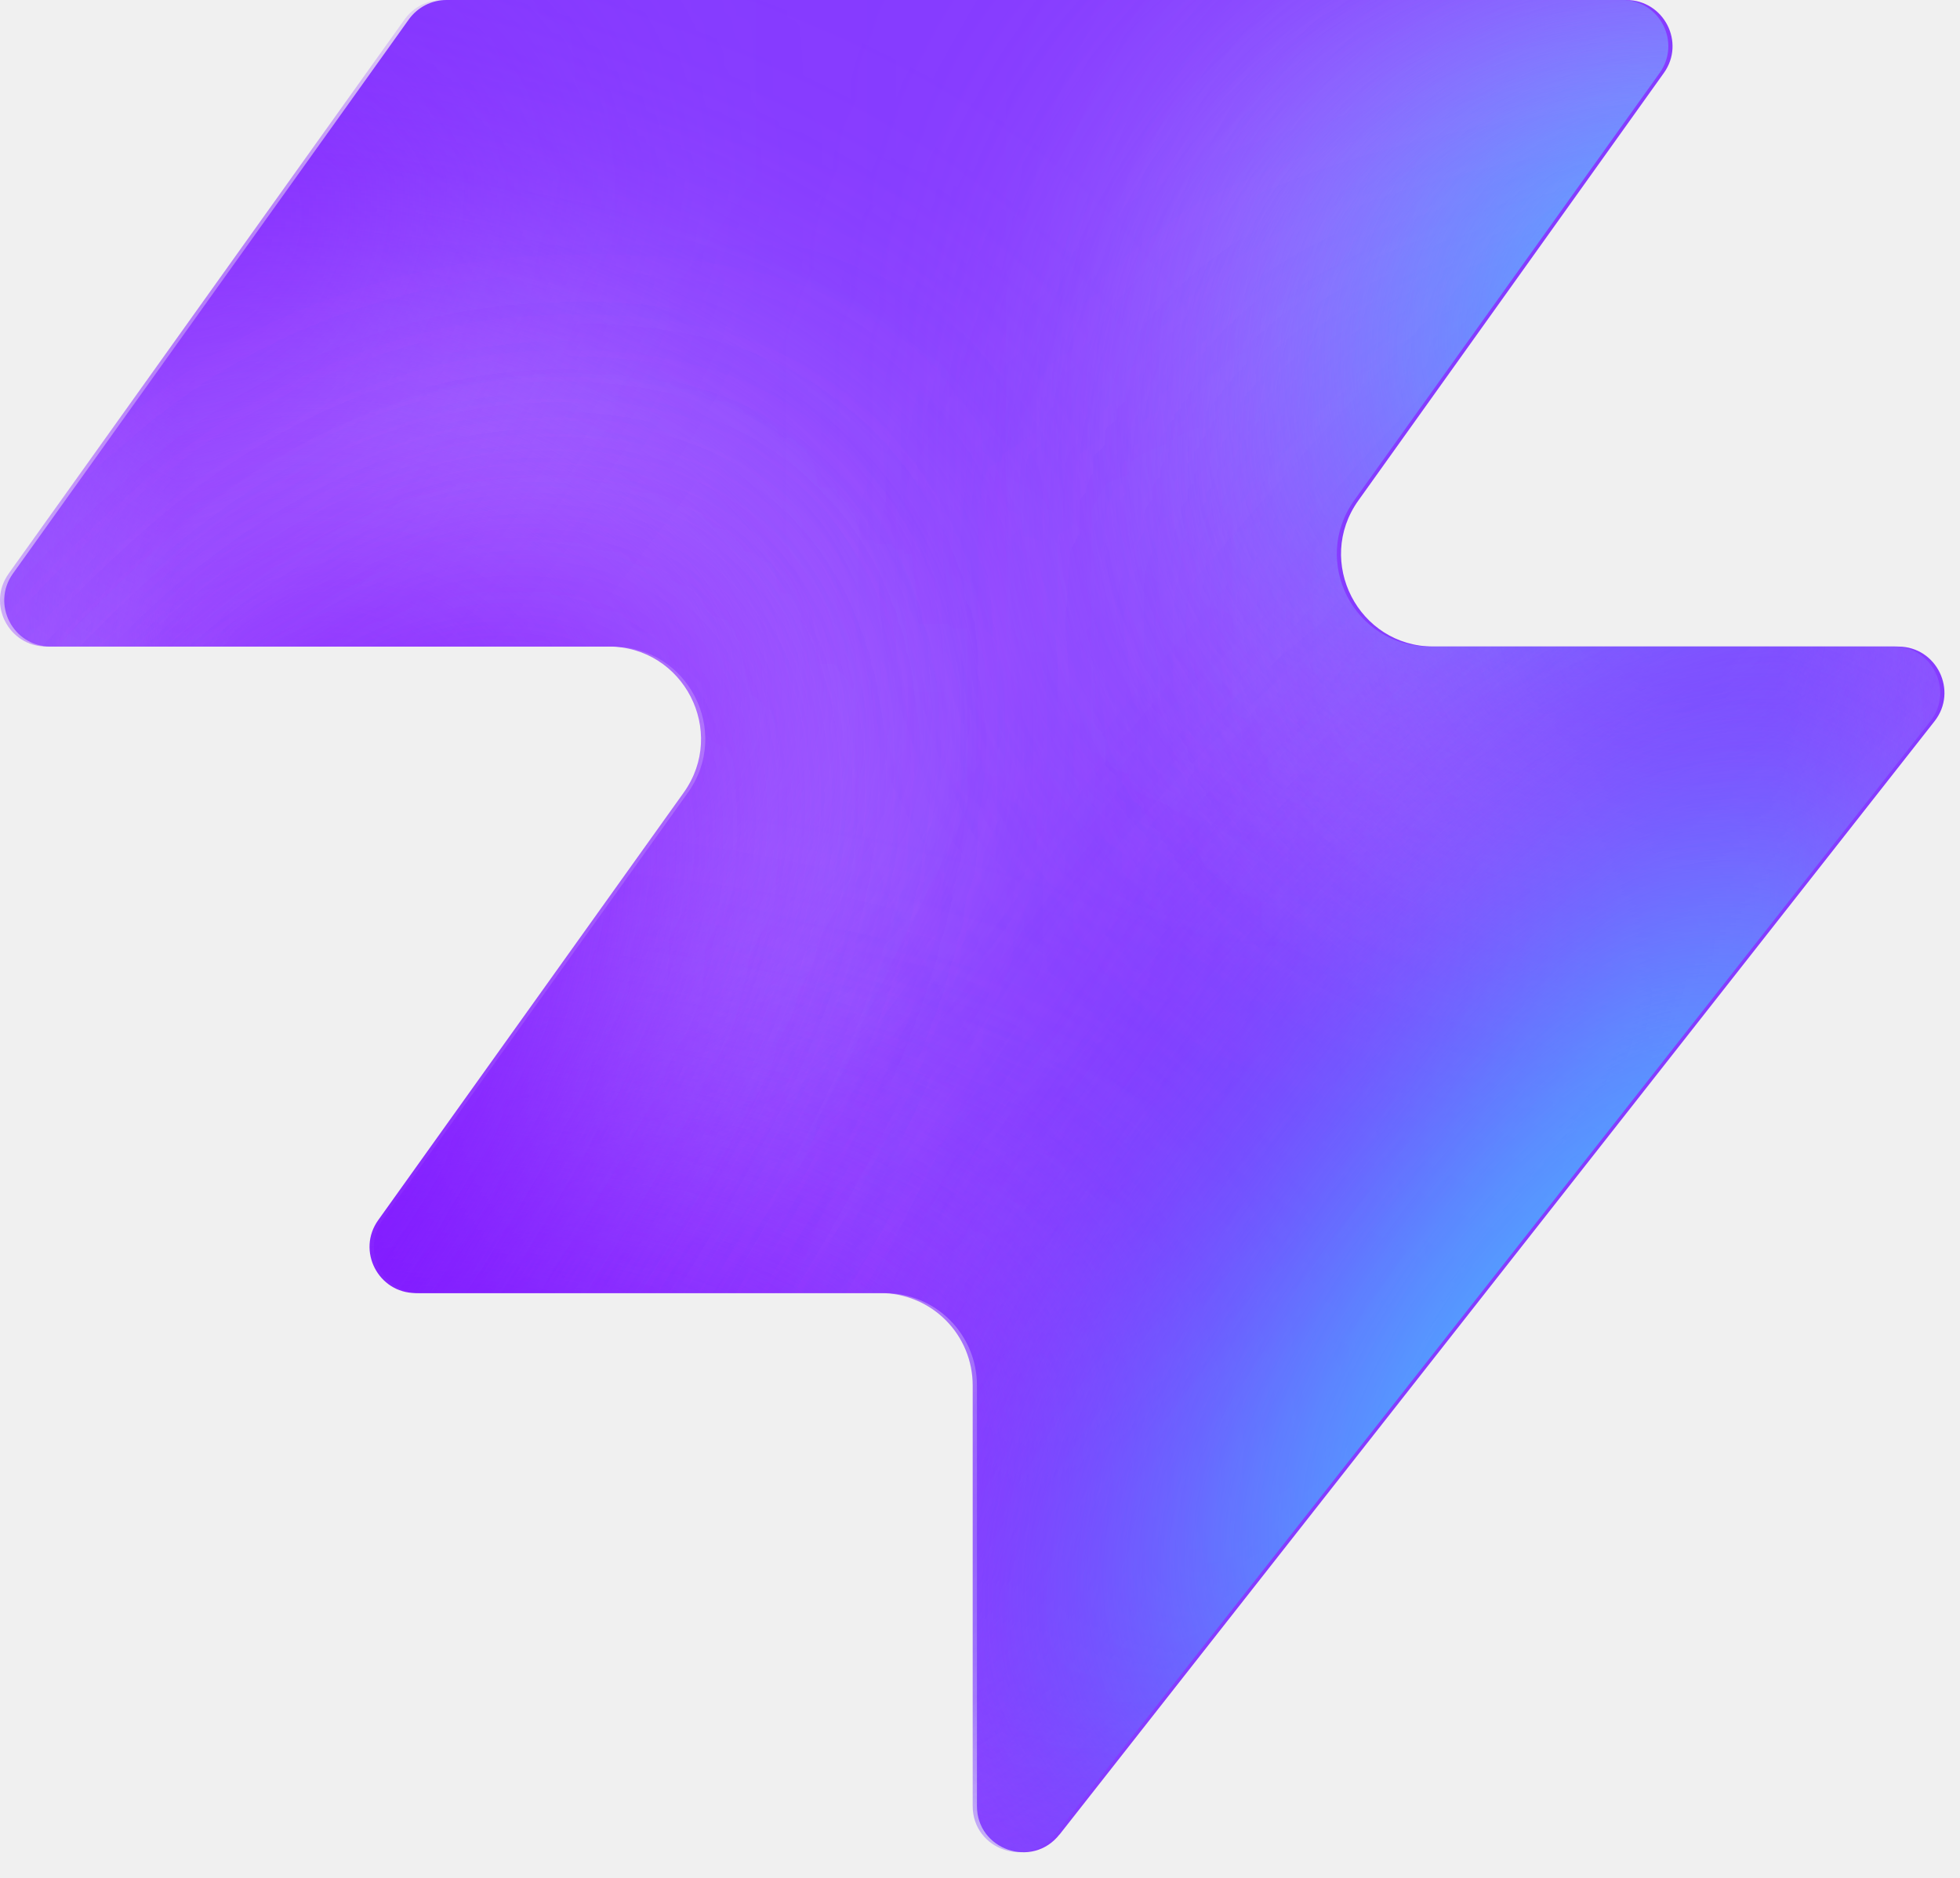
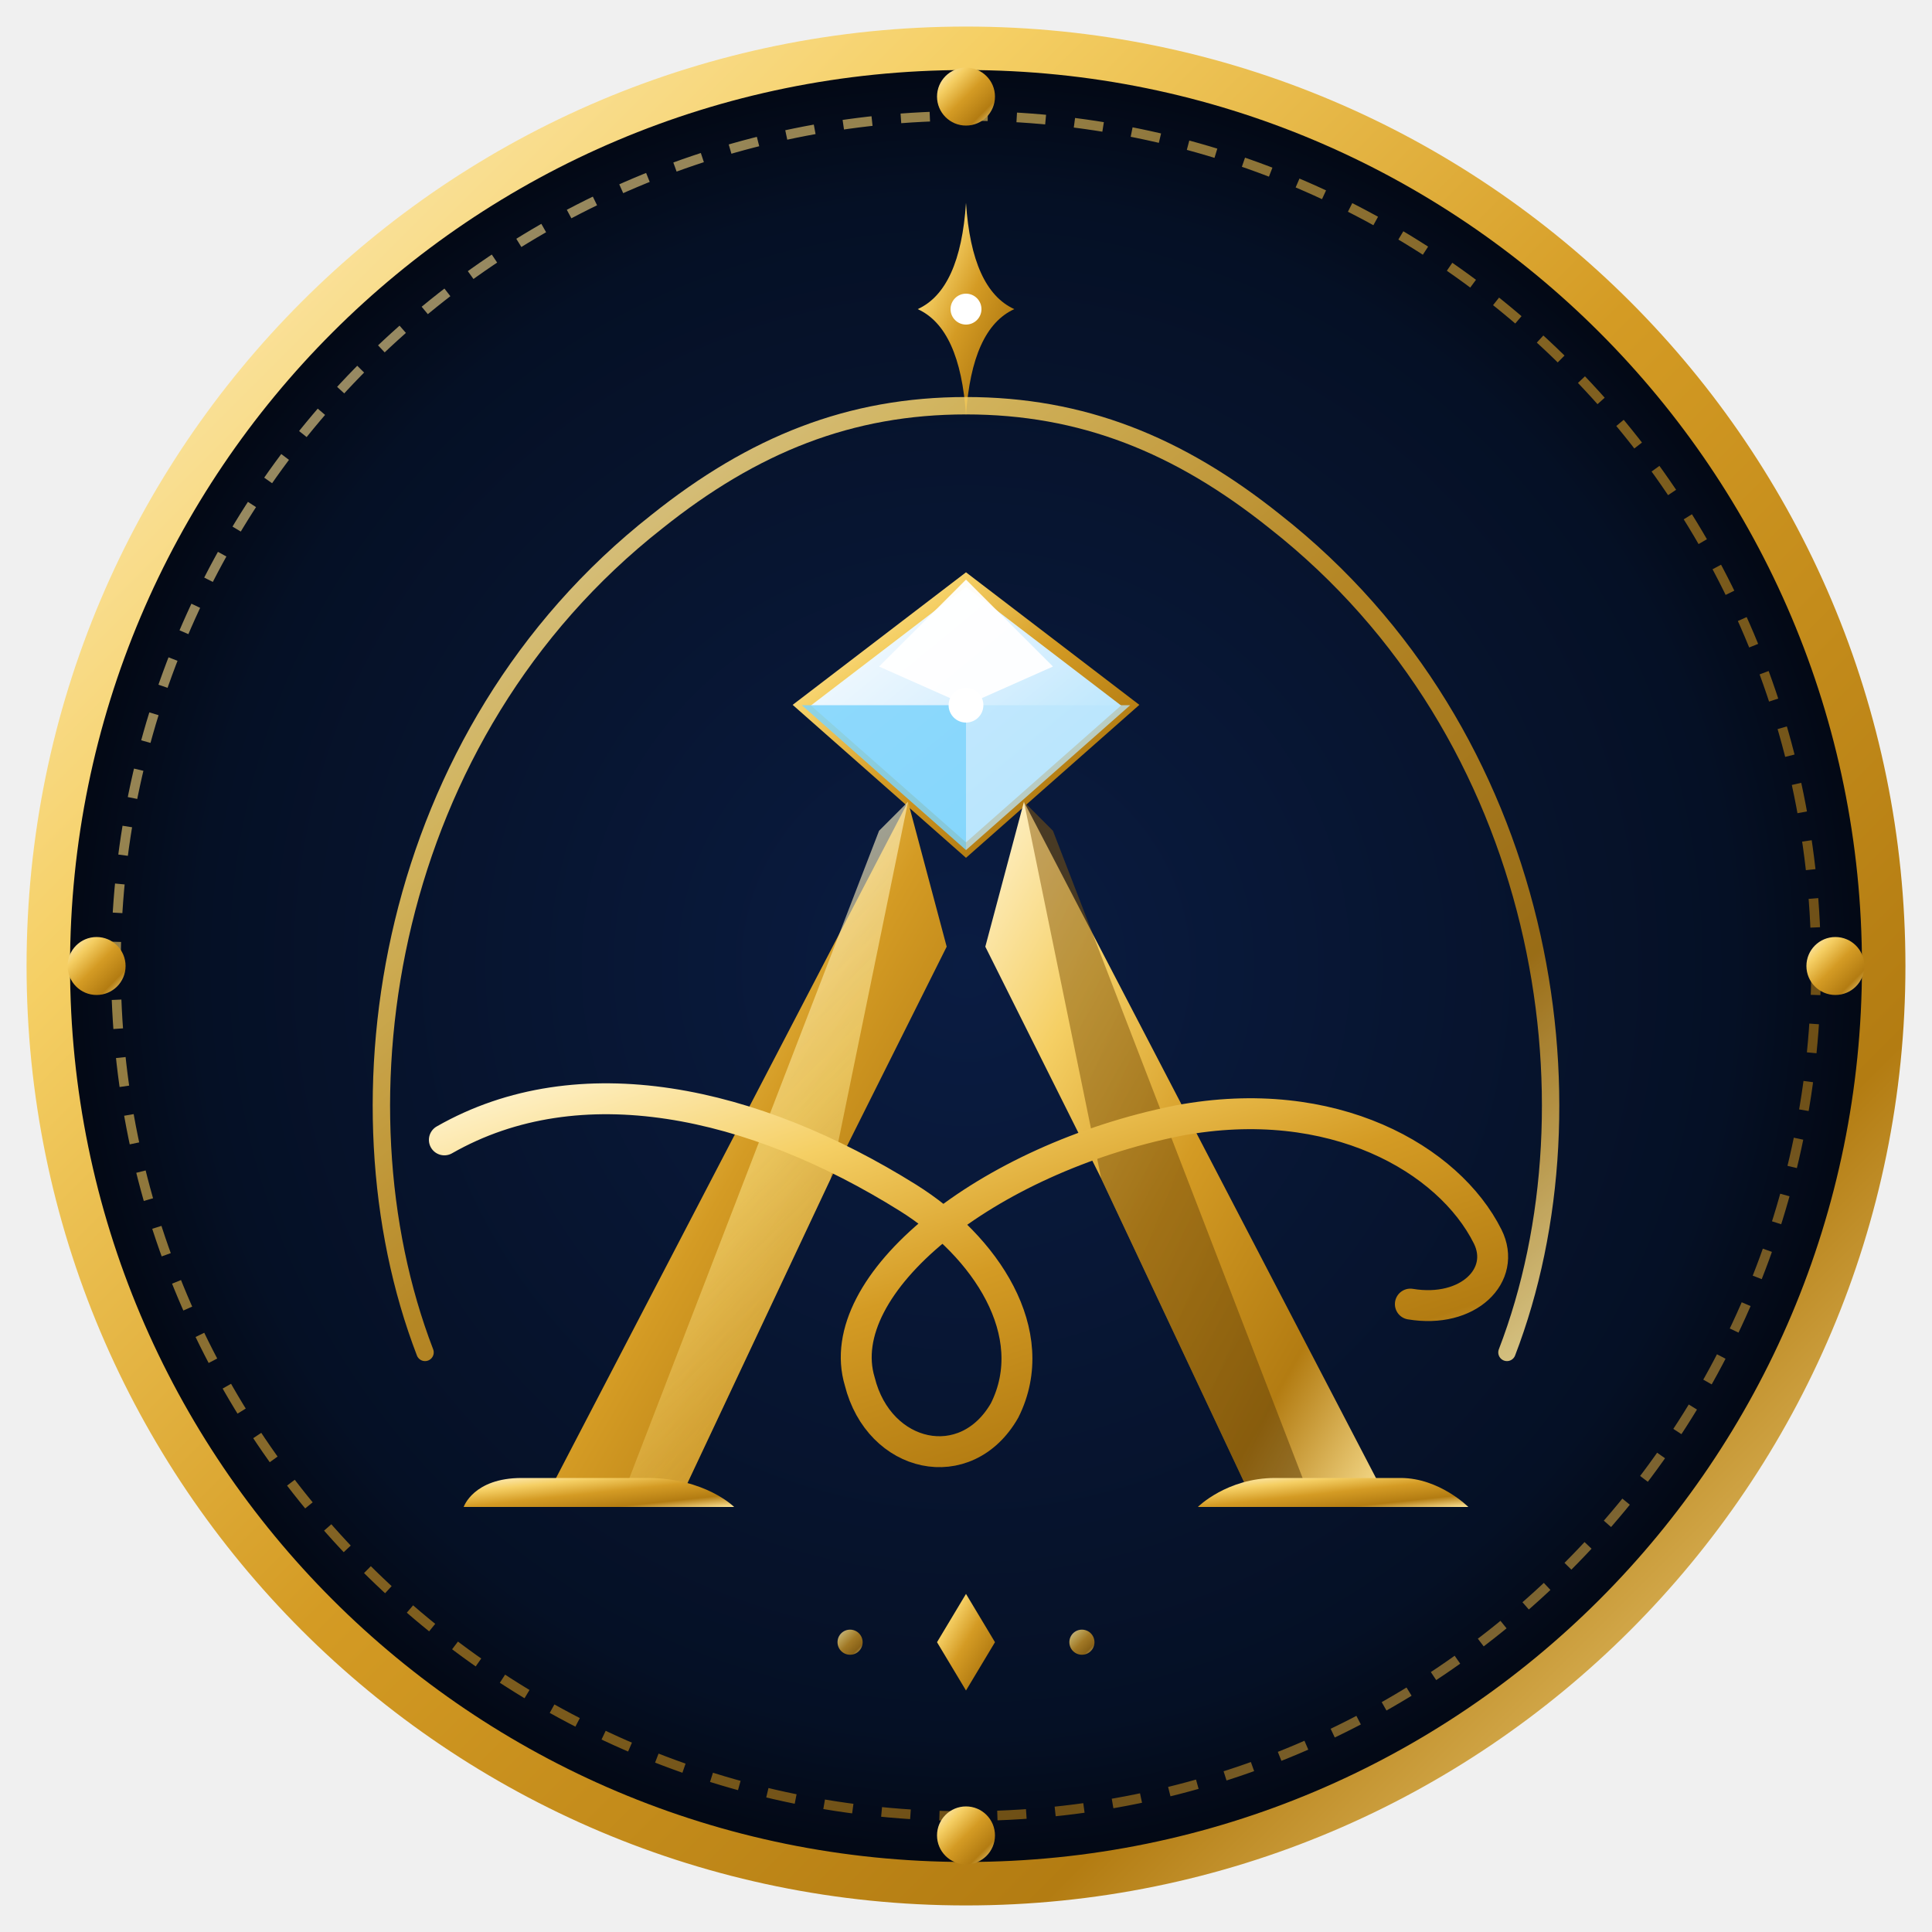
- <svg xmlns="http://www.w3.org/2000/svg" width="48" height="46" fill="none" viewBox="0 0 48 46">
-   <path fill="#863bff" d="M25.946 44.938c-.664.845-2.021.375-2.021-.698V33.937a2.26 2.26 0 0 0-2.262-2.262H10.287c-.92 0-1.456-1.04-.92-1.788l7.48-10.471c1.07-1.497 0-3.578-1.842-3.578H1.237c-.92 0-1.456-1.04-.92-1.788L10.013.474c.214-.297.556-.474.92-.474h28.894c.92 0 1.456 1.04.92 1.788l-7.48 10.471c-1.07 1.498 0 3.579 1.842 3.579h11.377c.943 0 1.473 1.088.89 1.83L25.947 44.94z" style="fill:#863bff;fill:color(display-p3 .525 .23 1);fill-opacity:1" />
-   <mask id="a" width="48" height="46" x="0" y="0" maskUnits="userSpaceOnUse" style="mask-type:alpha">
-     <path fill="#000" d="M25.842 44.938c-.664.844-2.021.375-2.021-.698V33.937a2.26 2.26 0 0 0-2.262-2.262H10.183c-.92 0-1.456-1.04-.92-1.788l7.48-10.471c1.07-1.498 0-3.579-1.842-3.579H1.133c-.92 0-1.456-1.04-.92-1.787L9.91.473c.214-.297.556-.474.92-.474h28.894c.92 0 1.456 1.04.92 1.788l-7.48 10.471c-1.07 1.498 0 3.578 1.842 3.578h11.377c.943 0 1.473 1.088.89 1.832L25.843 44.94z" style="fill:#000;fill-opacity:1" />
-   </mask>
-   <g mask="url(#a)">
-     <g filter="url(#b)">
-       <ellipse cx="5.508" cy="14.704" fill="#ede6ff" rx="5.508" ry="14.704" style="fill:#ede6ff;fill:color(display-p3 .927 .903 1);fill-opacity:1" transform="matrix(.00324 1 1 -.00324 -4.47 31.516)" />
-     </g>
-     <g filter="url(#c)">
-       <ellipse cx="10.399" cy="29.851" fill="#ede6ff" rx="10.399" ry="29.851" style="fill:#ede6ff;fill:color(display-p3 .927 .903 1);fill-opacity:1" transform="matrix(.00324 1 1 -.00324 -39.328 7.883)" />
-     </g>
-     <g filter="url(#d)">
-       <ellipse cx="5.508" cy="30.487" fill="#7e14ff" rx="5.508" ry="30.487" style="fill:#7e14ff;fill:color(display-p3 .492 .077 1);fill-opacity:1" transform="rotate(89.814 -25.913 -14.639)scale(1 -1)" />
-     </g>
-     <g filter="url(#e)">
-       <ellipse cx="5.508" cy="30.599" fill="#7e14ff" rx="5.508" ry="30.599" style="fill:#7e14ff;fill:color(display-p3 .492 .077 1);fill-opacity:1" transform="rotate(89.814 -32.644 -3.334)scale(1 -1)" />
-     </g>
-     <g filter="url(#f)">
-       <ellipse cx="5.508" cy="30.599" fill="#7e14ff" rx="5.508" ry="30.599" style="fill:#7e14ff;fill:color(display-p3 .492 .077 1);fill-opacity:1" transform="matrix(.00324 1 1 -.00324 -34.34 30.47)" />
-     </g>
-     <g filter="url(#g)">
-       <ellipse cx="14.072" cy="22.078" fill="#ede6ff" rx="14.072" ry="22.078" style="fill:#ede6ff;fill:color(display-p3 .927 .903 1);fill-opacity:1" transform="rotate(93.35 24.506 48.493)scale(-1 1)" />
-     </g>
-     <g filter="url(#h)">
-       <ellipse cx="3.47" cy="21.501" fill="#7e14ff" rx="3.47" ry="21.501" style="fill:#7e14ff;fill:color(display-p3 .492 .077 1);fill-opacity:1" transform="rotate(89.009 28.708 47.59)scale(-1 1)" />
-     </g>
-     <g filter="url(#i)">
-       <ellipse cx="3.47" cy="21.501" fill="#7e14ff" rx="3.47" ry="21.501" style="fill:#7e14ff;fill:color(display-p3 .492 .077 1);fill-opacity:1" transform="rotate(89.009 28.708 47.59)scale(-1 1)" />
-     </g>
-     <g filter="url(#j)">
-       <ellipse cx=".387" cy="8.972" fill="#7e14ff" rx="4.407" ry="29.108" style="fill:#7e14ff;fill:color(display-p3 .492 .077 1);fill-opacity:1" transform="rotate(39.51 .387 8.972)" />
-     </g>
-     <g filter="url(#k)">
-       <ellipse cx="47.523" cy="-6.092" fill="#7e14ff" rx="4.407" ry="29.108" style="fill:#7e14ff;fill:color(display-p3 .492 .077 1);fill-opacity:1" transform="rotate(37.892 47.523 -6.092)" />
-     </g>
-     <g filter="url(#l)">
-       <ellipse cx="41.412" cy="6.333" fill="#47bfff" rx="5.971" ry="9.665" style="fill:#47bfff;fill:color(display-p3 .28 .748 1);fill-opacity:1" transform="rotate(37.892 41.412 6.333)" />
-     </g>
-     <g filter="url(#m)">
-       <ellipse cx="-1.879" cy="38.332" fill="#7e14ff" rx="4.407" ry="29.108" style="fill:#7e14ff;fill:color(display-p3 .492 .077 1);fill-opacity:1" transform="rotate(37.892 -1.88 38.332)" />
-     </g>
-     <g filter="url(#n)">
-       <ellipse cx="-1.879" cy="38.332" fill="#7e14ff" rx="4.407" ry="29.108" style="fill:#7e14ff;fill:color(display-p3 .492 .077 1);fill-opacity:1" transform="rotate(37.892 -1.88 38.332)" />
-     </g>
-     <g filter="url(#o)">
-       <ellipse cx="35.651" cy="29.907" fill="#7e14ff" rx="4.407" ry="29.108" style="fill:#7e14ff;fill:color(display-p3 .492 .077 1);fill-opacity:1" transform="rotate(37.892 35.651 29.907)" />
-     </g>
-     <g filter="url(#p)">
-       <ellipse cx="38.418" cy="32.4" fill="#47bfff" rx="5.971" ry="15.297" style="fill:#47bfff;fill:color(display-p3 .28 .748 1);fill-opacity:1" transform="rotate(37.892 38.418 32.4)" />
-     </g>
+ <svg xmlns="http://www.w3.org/2000/svg" viewBox="0 0 200 200" width="100%" height="100%">
+   <defs>
+     <radialGradient id="navyBg" cx="50%" cy="50%" r="50%">
+       <stop offset="0%" stop-color="#0A1C42" />
+       <stop offset="85%" stop-color="#051025" />
+       <stop offset="100%" stop-color="#030814" />
+     </radialGradient>
+     <linearGradient id="goldFavicon" x1="0%" y1="0%" x2="100%" y2="100%">
+       <stop offset="0%" stop-color="#FFF3CE" />
+       <stop offset="25%" stop-color="#F5CF64" />
+       <stop offset="50%" stop-color="#D49B24" />
+       <stop offset="78%" stop-color="#B37C12" />
+       <stop offset="100%" stop-color="#FEE699" />
+     </linearGradient>
+     <linearGradient id="goldLight" x1="30%" y1="0%" x2="70%" y2="100%">
+       <stop offset="0%" stop-color="#FFFFFF" stop-opacity="0.95" />
+       <stop offset="50%" stop-color="#FDE68A" stop-opacity="0.8" />
+       <stop offset="100%" stop-color="#D49B24" stop-opacity="0.5" />
+     </linearGradient>
+     <linearGradient id="goldDark" x1="0%" y1="0%" x2="100%" y2="100%">
+       <stop offset="0%" stop-color="#8C5C0B" />
+       <stop offset="100%" stop-color="#543707" />
+     </linearGradient>
+     <linearGradient id="gemFavicon" x1="0%" y1="0%" x2="100%" y2="100%">
+       <stop offset="0%" stop-color="#FFFFFF" />
+       <stop offset="40%" stop-color="#E0F2FE" />
+       <stop offset="75%" stop-color="#BAE6FD" />
+       <stop offset="100%" stop-color="#FEF3C7" />
+     </linearGradient>
+   </defs>
+   <circle cx="100" cy="100" r="95" fill="url(#navyBg)" stroke="url(#goldFavicon)" stroke-width="4.5" />
+   <circle cx="100" cy="100" r="88" fill="none" stroke="url(#goldFavicon)" stroke-width="1" stroke-dasharray="3,3" opacity="0.6" />
+   <circle cx="100" cy="10" r="3" fill="url(#goldFavicon)" />
+   <circle cx="100" cy="190" r="3" fill="url(#goldFavicon)" />
+   <circle cx="10" cy="100" r="3" fill="url(#goldFavicon)" />
+   <circle cx="190" cy="100" r="3" fill="url(#goldFavicon)" />
+   <g transform="translate(100, 32)">
+     <path d="M 0 -11 Q 0.6 -2 5 0 Q 0.6 2 0 11 Q -0.6 2 -5 0 Q -0.6 -2 0 -11 Z" fill="url(#goldFavicon)" />
+     <circle cx="0" cy="0" r="1.6" fill="#FFFFFF" />
  </g>
-   <defs>
-     <filter id="b" width="60.045" height="41.654" x="-19.77" y="16.149" color-interpolation-filters="sRGB" filterUnits="userSpaceOnUse">
-       <feFlood flood-opacity="0" result="BackgroundImageFix" />
-       <feBlend in="SourceGraphic" in2="BackgroundImageFix" result="shape" />
-       <feGaussianBlur result="effect1_foregroundBlur_2002_17158" stdDeviation="7.659" />
-     </filter>
-     <filter id="c" width="90.34" height="51.437" x="-54.613" y="-7.533" color-interpolation-filters="sRGB" filterUnits="userSpaceOnUse">
-       <feFlood flood-opacity="0" result="BackgroundImageFix" />
-       <feBlend in="SourceGraphic" in2="BackgroundImageFix" result="shape" />
-       <feGaussianBlur result="effect1_foregroundBlur_2002_17158" stdDeviation="7.659" />
-     </filter>
-     <filter id="d" width="79.355" height="29.4" x="-49.64" y="2.03" color-interpolation-filters="sRGB" filterUnits="userSpaceOnUse">
-       <feFlood flood-opacity="0" result="BackgroundImageFix" />
-       <feBlend in="SourceGraphic" in2="BackgroundImageFix" result="shape" />
-       <feGaussianBlur result="effect1_foregroundBlur_2002_17158" stdDeviation="4.596" />
-     </filter>
-     <filter id="e" width="79.579" height="29.4" x="-45.045" y="20.029" color-interpolation-filters="sRGB" filterUnits="userSpaceOnUse">
-       <feFlood flood-opacity="0" result="BackgroundImageFix" />
-       <feBlend in="SourceGraphic" in2="BackgroundImageFix" result="shape" />
-       <feGaussianBlur result="effect1_foregroundBlur_2002_17158" stdDeviation="4.596" />
-     </filter>
-     <filter id="f" width="79.579" height="29.4" x="-43.513" y="21.178" color-interpolation-filters="sRGB" filterUnits="userSpaceOnUse">
-       <feFlood flood-opacity="0" result="BackgroundImageFix" />
-       <feBlend in="SourceGraphic" in2="BackgroundImageFix" result="shape" />
-       <feGaussianBlur result="effect1_foregroundBlur_2002_17158" stdDeviation="4.596" />
-     </filter>
-     <filter id="g" width="74.749" height="58.852" x="15.756" y="-17.901" color-interpolation-filters="sRGB" filterUnits="userSpaceOnUse">
-       <feFlood flood-opacity="0" result="BackgroundImageFix" />
-       <feBlend in="SourceGraphic" in2="BackgroundImageFix" result="shape" />
-       <feGaussianBlur result="effect1_foregroundBlur_2002_17158" stdDeviation="7.659" />
-     </filter>
-     <filter id="h" width="61.377" height="25.362" x="23.548" y="2.284" color-interpolation-filters="sRGB" filterUnits="userSpaceOnUse">
-       <feFlood flood-opacity="0" result="BackgroundImageFix" />
-       <feBlend in="SourceGraphic" in2="BackgroundImageFix" result="shape" />
-       <feGaussianBlur result="effect1_foregroundBlur_2002_17158" stdDeviation="4.596" />
-     </filter>
-     <filter id="i" width="61.377" height="25.362" x="23.548" y="2.284" color-interpolation-filters="sRGB" filterUnits="userSpaceOnUse">
-       <feFlood flood-opacity="0" result="BackgroundImageFix" />
-       <feBlend in="SourceGraphic" in2="BackgroundImageFix" result="shape" />
-       <feGaussianBlur result="effect1_foregroundBlur_2002_17158" stdDeviation="4.596" />
-     </filter>
-     <filter id="j" width="56.045" height="63.649" x="-27.636" y="-22.853" color-interpolation-filters="sRGB" filterUnits="userSpaceOnUse">
-       <feFlood flood-opacity="0" result="BackgroundImageFix" />
-       <feBlend in="SourceGraphic" in2="BackgroundImageFix" result="shape" />
-       <feGaussianBlur result="effect1_foregroundBlur_2002_17158" stdDeviation="4.596" />
-     </filter>
-     <filter id="k" width="54.814" height="64.646" x="20.116" y="-38.415" color-interpolation-filters="sRGB" filterUnits="userSpaceOnUse">
-       <feFlood flood-opacity="0" result="BackgroundImageFix" />
-       <feBlend in="SourceGraphic" in2="BackgroundImageFix" result="shape" />
-       <feGaussianBlur result="effect1_foregroundBlur_2002_17158" stdDeviation="4.596" />
-     </filter>
-     <filter id="l" width="33.541" height="35.313" x="24.641" y="-11.323" color-interpolation-filters="sRGB" filterUnits="userSpaceOnUse">
-       <feFlood flood-opacity="0" result="BackgroundImageFix" />
-       <feBlend in="SourceGraphic" in2="BackgroundImageFix" result="shape" />
-       <feGaussianBlur result="effect1_foregroundBlur_2002_17158" stdDeviation="4.596" />
-     </filter>
-     <filter id="m" width="54.814" height="64.646" x="-29.286" y="6.009" color-interpolation-filters="sRGB" filterUnits="userSpaceOnUse">
-       <feFlood flood-opacity="0" result="BackgroundImageFix" />
-       <feBlend in="SourceGraphic" in2="BackgroundImageFix" result="shape" />
-       <feGaussianBlur result="effect1_foregroundBlur_2002_17158" stdDeviation="4.596" />
-     </filter>
-     <filter id="n" width="54.814" height="64.646" x="-29.286" y="6.009" color-interpolation-filters="sRGB" filterUnits="userSpaceOnUse">
-       <feFlood flood-opacity="0" result="BackgroundImageFix" />
-       <feBlend in="SourceGraphic" in2="BackgroundImageFix" result="shape" />
-       <feGaussianBlur result="effect1_foregroundBlur_2002_17158" stdDeviation="4.596" />
-     </filter>
-     <filter id="o" width="54.814" height="64.646" x="8.244" y="-2.416" color-interpolation-filters="sRGB" filterUnits="userSpaceOnUse">
-       <feFlood flood-opacity="0" result="BackgroundImageFix" />
-       <feBlend in="SourceGraphic" in2="BackgroundImageFix" result="shape" />
-       <feGaussianBlur result="effect1_foregroundBlur_2002_17158" stdDeviation="4.596" />
-     </filter>
-     <filter id="p" width="39.409" height="43.623" x="18.713" y="10.588" color-interpolation-filters="sRGB" filterUnits="userSpaceOnUse">
-       <feFlood flood-opacity="0" result="BackgroundImageFix" />
-       <feBlend in="SourceGraphic" in2="BackgroundImageFix" result="shape" />
-       <feGaussianBlur result="effect1_foregroundBlur_2002_17158" stdDeviation="4.596" />
-     </filter>
-   </defs>
+   <path d="M 44 140 C 34 114, 40 76, 68 54 C 78 46, 88 42, 100 42 C 112 42, 122 46, 132 54 C 160 76, 166 114, 156 140" stroke="url(#goldFavicon)" stroke-width="1.8" stroke-linecap="round" fill="none" opacity="0.85" />
+   <polygon points="100,60 117,73 100,88 83,73" fill="url(#gemFavicon)" stroke="url(#goldFavicon)" stroke-width="1.2" />
+   <polygon points="100,60 109,69 100,73 91,69" fill="#FFFFFF" opacity="0.95" />
+   <polygon points="100,73 117,73 100,88" fill="#BAE6FD" opacity="0.75" />
+   <polygon points="100,73 83,73 100,88" fill="#7DD3FC" opacity="0.85" />
+   <circle cx="100" cy="73" r="1.8" fill="#FFFFFF" />
+   <path d="M 94 83 L 56 156 L 70 156 L 86 122 L 98 98 Z" fill="url(#goldFavicon)" />
+   <path d="M 94 83 L 86 122 L 70 156 L 64 156 L 91 86 Z" fill="url(#goldLight)" opacity="0.7" />
+   <path d="M 106 83 L 144 156 L 130 156 L 114 122 L 102 98 Z" fill="url(#goldFavicon)" />
+   <path d="M 106 83 L 114 122 L 130 156 L 136 156 L 109 86 Z" fill="url(#goldDark)" opacity="0.5" />
+   <path d="M 48 156 L 76 156 C 76 156, 73 153, 67 153 L 54 153 C 49 153, 48 156, 48 156 Z" fill="url(#goldFavicon)" />
+   <path d="M 124 156 L 152 156 C 152 156, 149 153, 145 153 L 132 153 C 127 153, 124 156, 124 156 Z" fill="url(#goldFavicon)" />
+   <path d="M 46 118 C 60 110, 78 114, 94 124 C 102 129, 108 138, 104 146 C 100 153, 91 151, 89 143 C 86 133, 102 120, 122 116 C 138 113, 150 120, 154 128 C 156 132, 152 136, 146 135" stroke="url(#goldFavicon)" stroke-width="3.2" stroke-linecap="round" fill="none" />
+   <polygon points="100,165 103,170 100,175 97,170" fill="url(#goldFavicon)" />
+   <circle cx="88" cy="170" r="1.3" fill="url(#goldFavicon)" opacity="0.75" />
+   <circle cx="112" cy="170" r="1.3" fill="url(#goldFavicon)" opacity="0.75" />
</svg>
